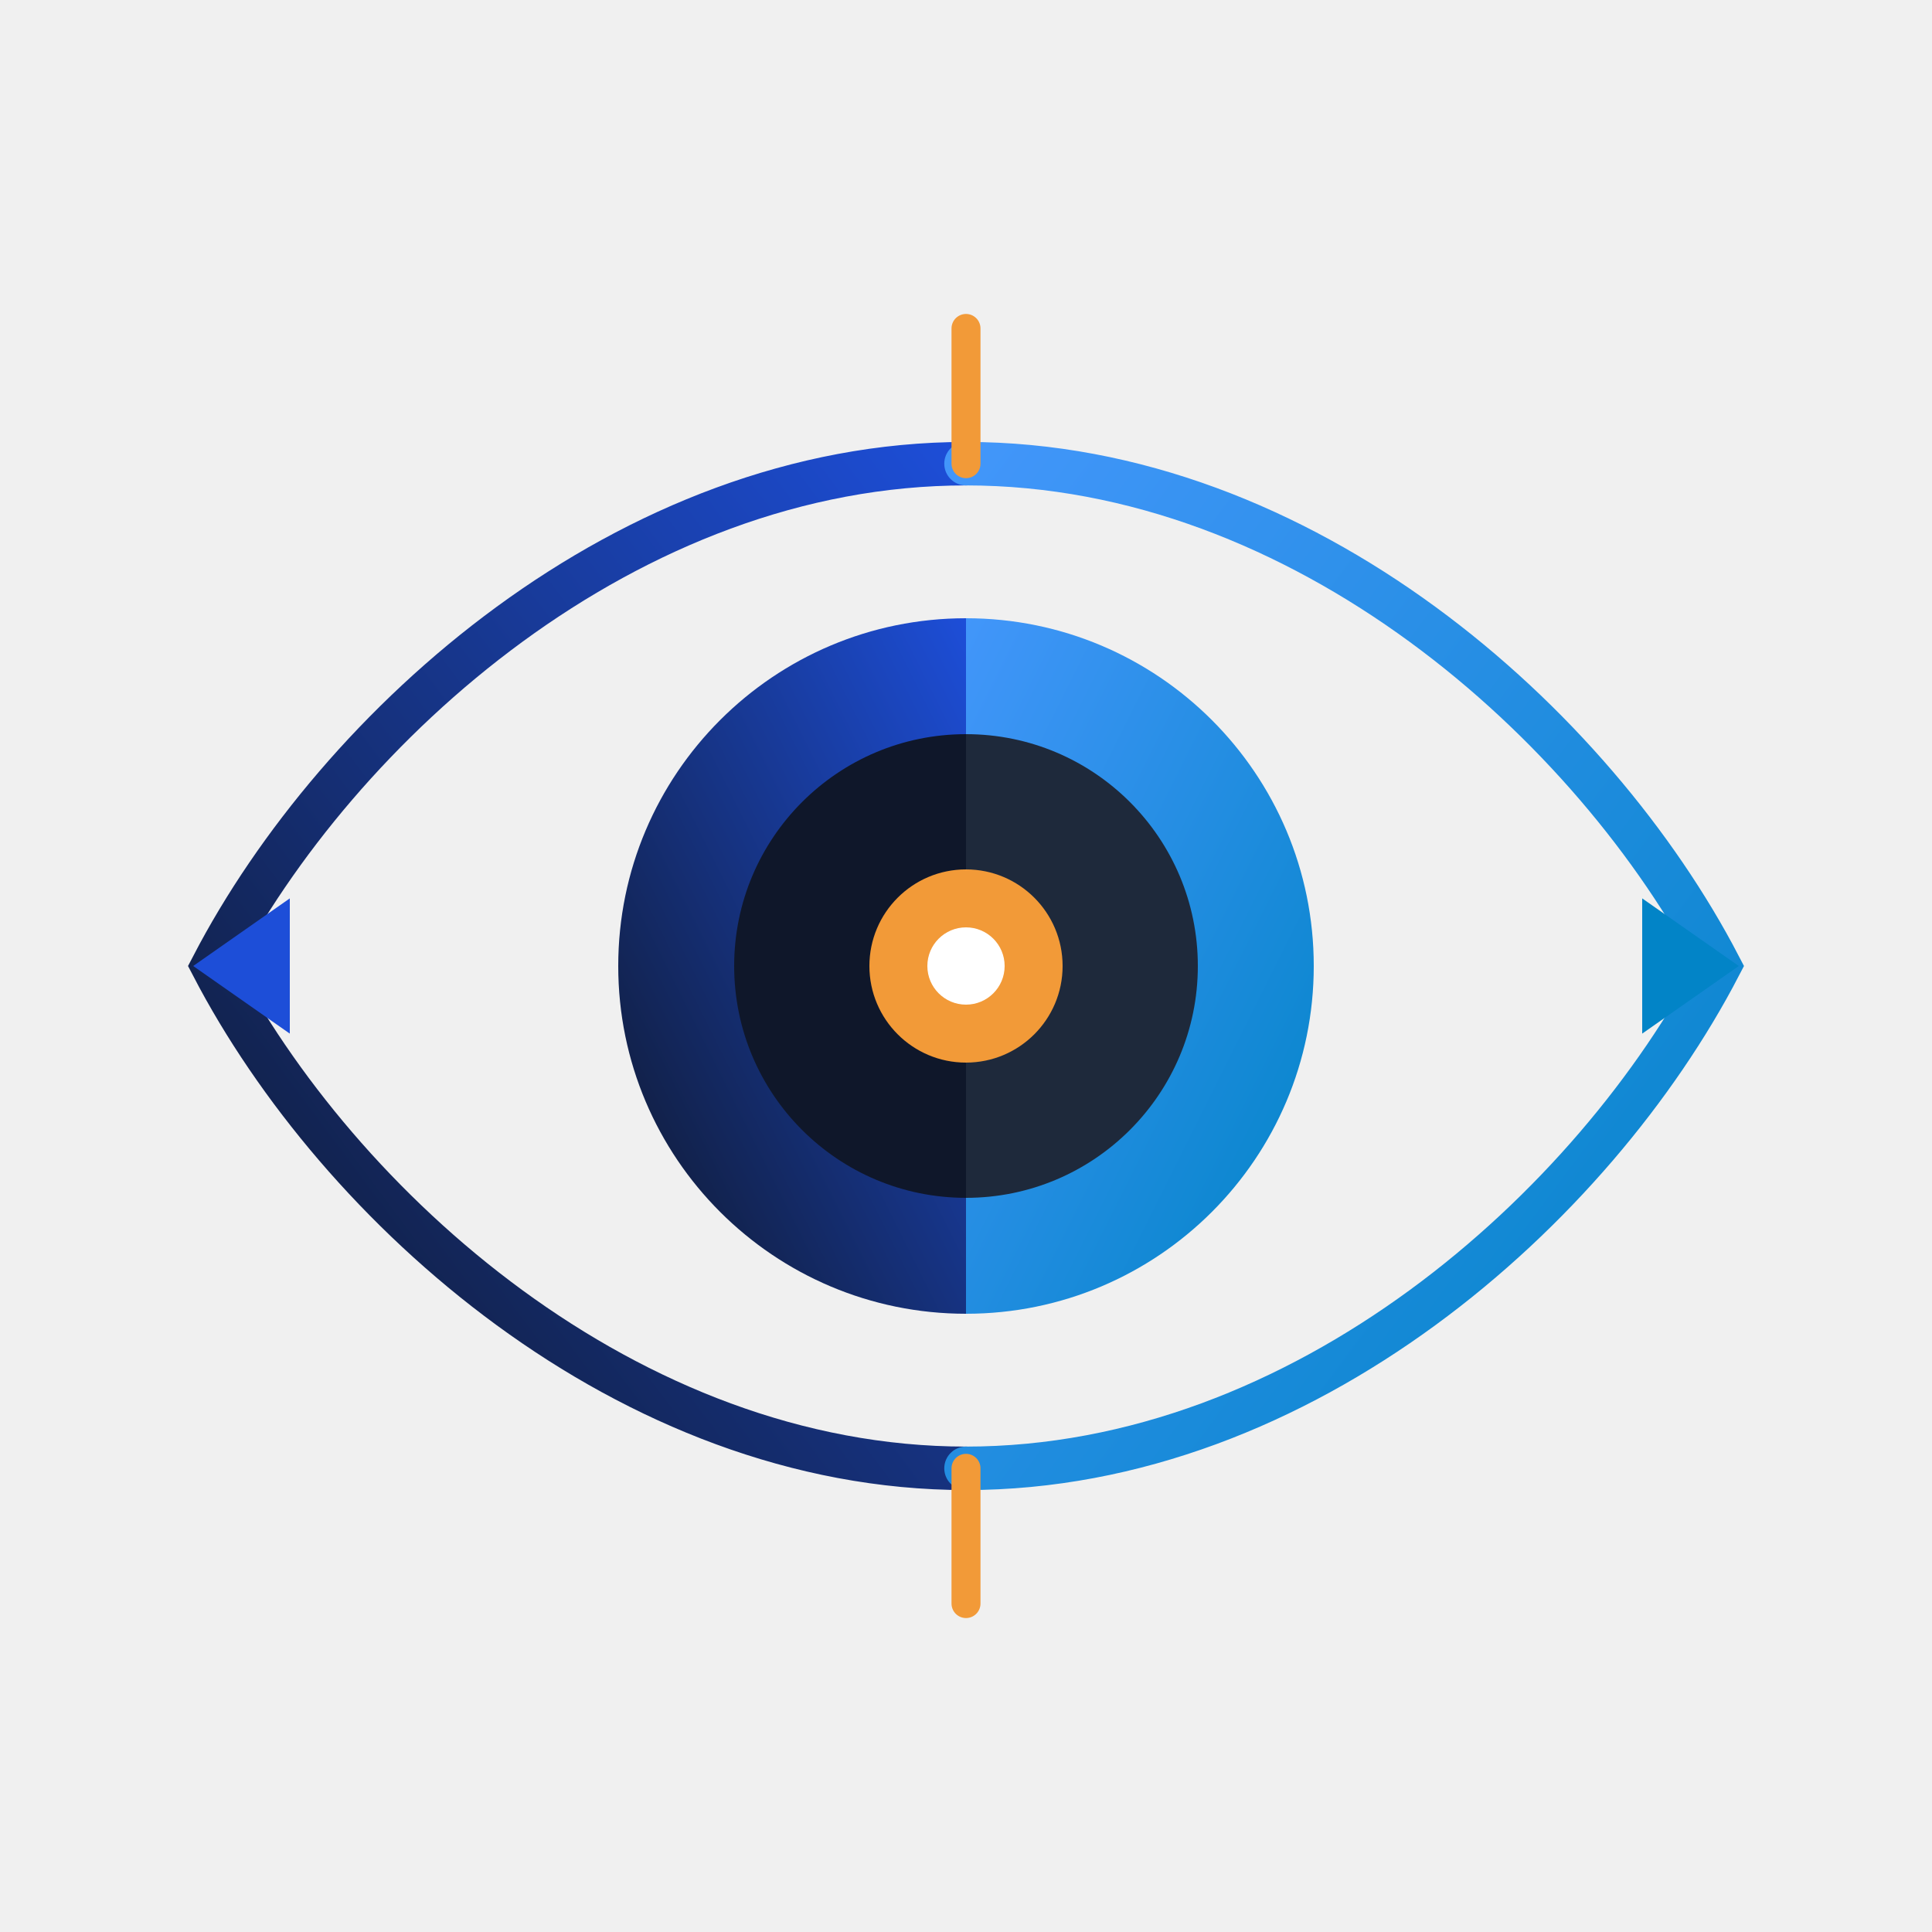
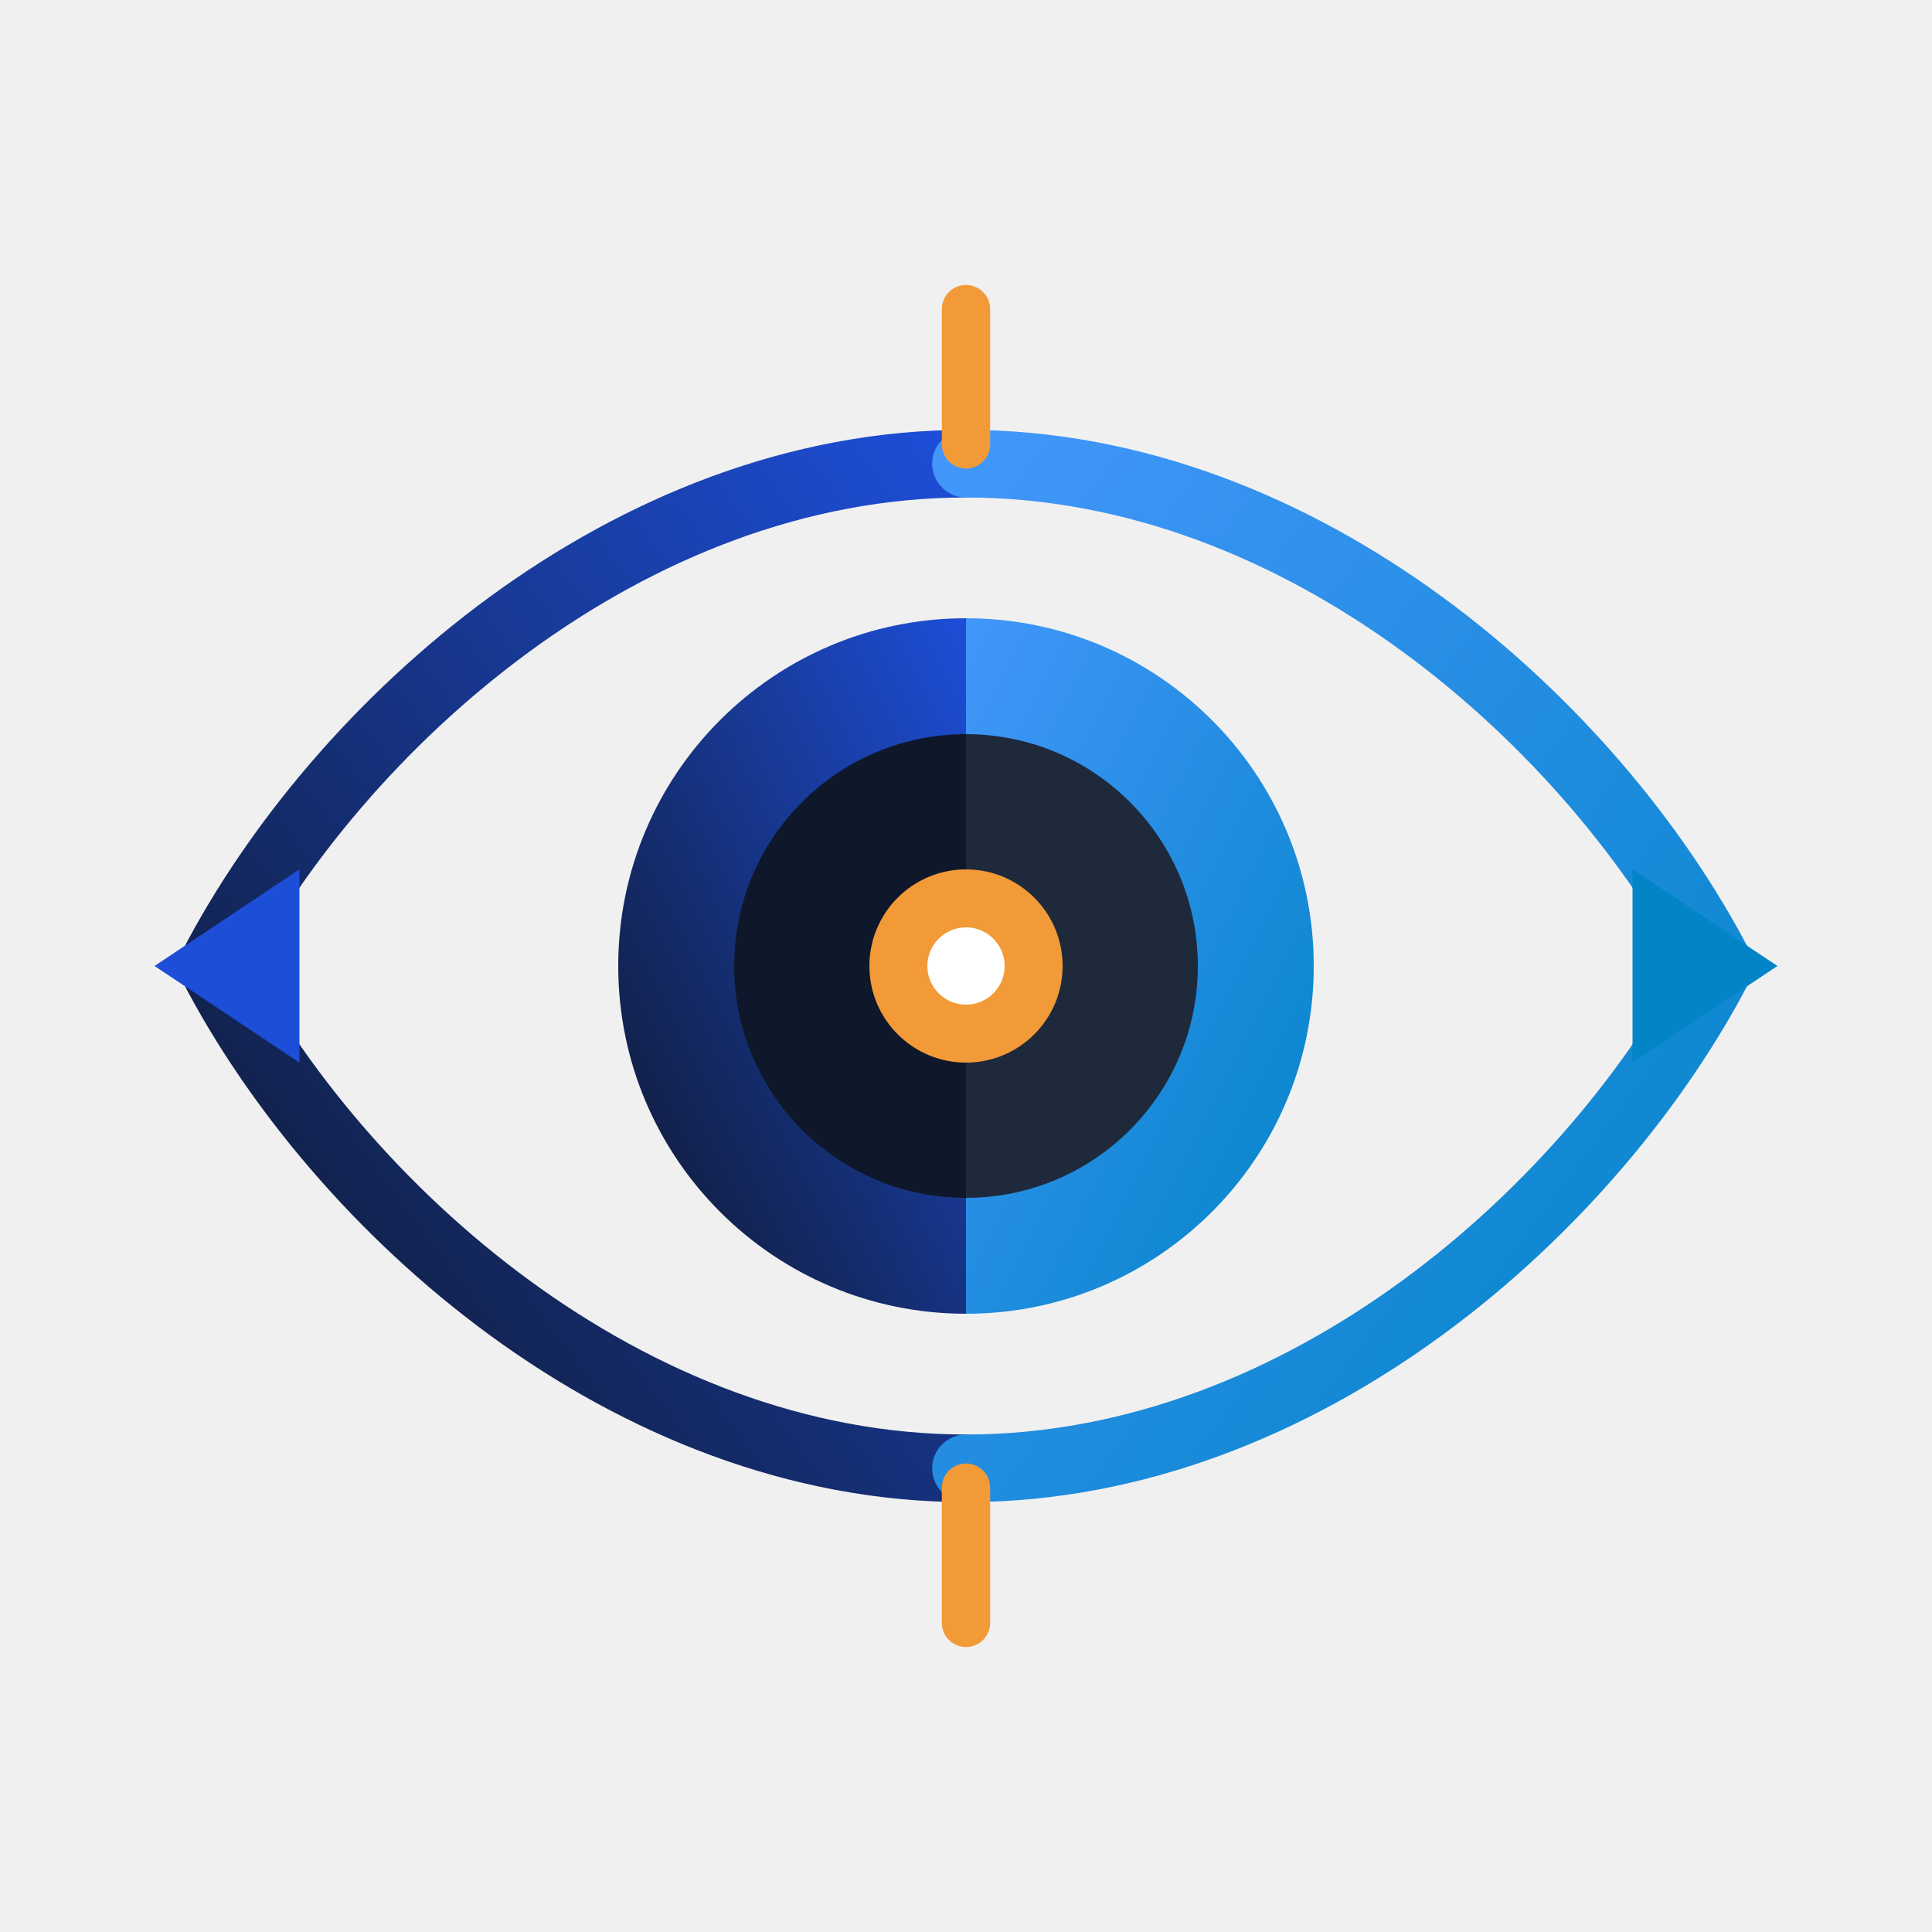
<svg xmlns="http://www.w3.org/2000/svg" viewBox="0 0 200 200" width="200" height="200">
  <g id="simbolo">
    <defs>
      <linearGradient id="s-escuro-pass" x1="100%" y1="0%" x2="0%" y2="100%">
        <stop offset="0%" stop-color="#1D4ED8" />
        <stop offset="100%" stop-color="#0F172A" />
      </linearGradient>
      <linearGradient id="s-escuro-fut" x1="0%" y1="0%" x2="100%" y2="100%">
        <stop offset="0%" stop-color="#4296FA" />
        <stop offset="100%" stop-color="#0284C7" />
      </linearGradient>
    </defs>
-     <path d="M 100, 48 C 65, 48 35, 75 22, 100 C 35, 125 65, 152 100, 152" fill="none" stroke="url(#s-escuro-pass)" stroke-width="4.5" stroke-linecap="round" />
-     <path d="M 100, 48 C 135, 48 165, 75 178, 100 C 165, 125 135, 152 100, 152" fill="none" stroke="url(#s-escuro-fut)" stroke-width="4.5" stroke-linecap="round" />
+     <path d="M 100, 48 C 65, 48 35, 75 22, 100 C 35, 125 65, 152 100, 152" fill="none" stroke="url(#s-escuro-pass)" stroke-width="7" stroke-linecap="round" />
+     <path d="M 100, 48 C 135, 48 165, 75 178, 100 C 165, 125 135, 152 100, 152" fill="none" stroke="url(#s-escuro-fut)" stroke-width="7" stroke-linecap="round" />
    <path d="M 100, 64 A 36,36 0 0,0 100, 136 Z" fill="url(#s-escuro-pass)" />
    <path d="M 100, 76 A 24,24 0 0,0 100, 124 Z" fill="#0F172A" />
    <path d="M 100, 64 A 36,36 0 0,1 100, 136 Z" fill="url(#s-escuro-fut)" />
    <path d="M 100, 76 A 24,24 0 0,1 100, 124 Z" fill="#1E293B" />
-     <line x1="100" y1="34" x2="100" y2="48" stroke="#F29A38" stroke-width="3" stroke-linecap="round" />
-     <line x1="100" y1="152" x2="100" y2="166" stroke="#F29A38" stroke-width="3" stroke-linecap="round" />
-     <path d="M 20, 100 L 30, 93 L 30, 107 Z" fill="#1D4ED8" />
-     <path d="M 180, 100 L 170, 93 L 170, 107 Z" fill="#0284C7" />
+     <line x1="100" y1="32" x2="100" y2="46" stroke="#F29A38" stroke-width="5" stroke-linecap="round" />
+     <line x1="100" y1="154" x2="100" y2="168" stroke="#F29A38" stroke-width="5" stroke-linecap="round" />
+     <path d="M 16, 100 L 31, 90 L 31, 110 Z" fill="#1D4ED8" />
+     <path d="M 184, 100 L 169, 90 L 169, 110 Z" fill="#0284C7" />
    <circle cx="100" cy="100" r="10" fill="#F29A38" />
    <circle cx="100" cy="100" r="4" fill="#FFFFFF" />
  </g>
</svg>
